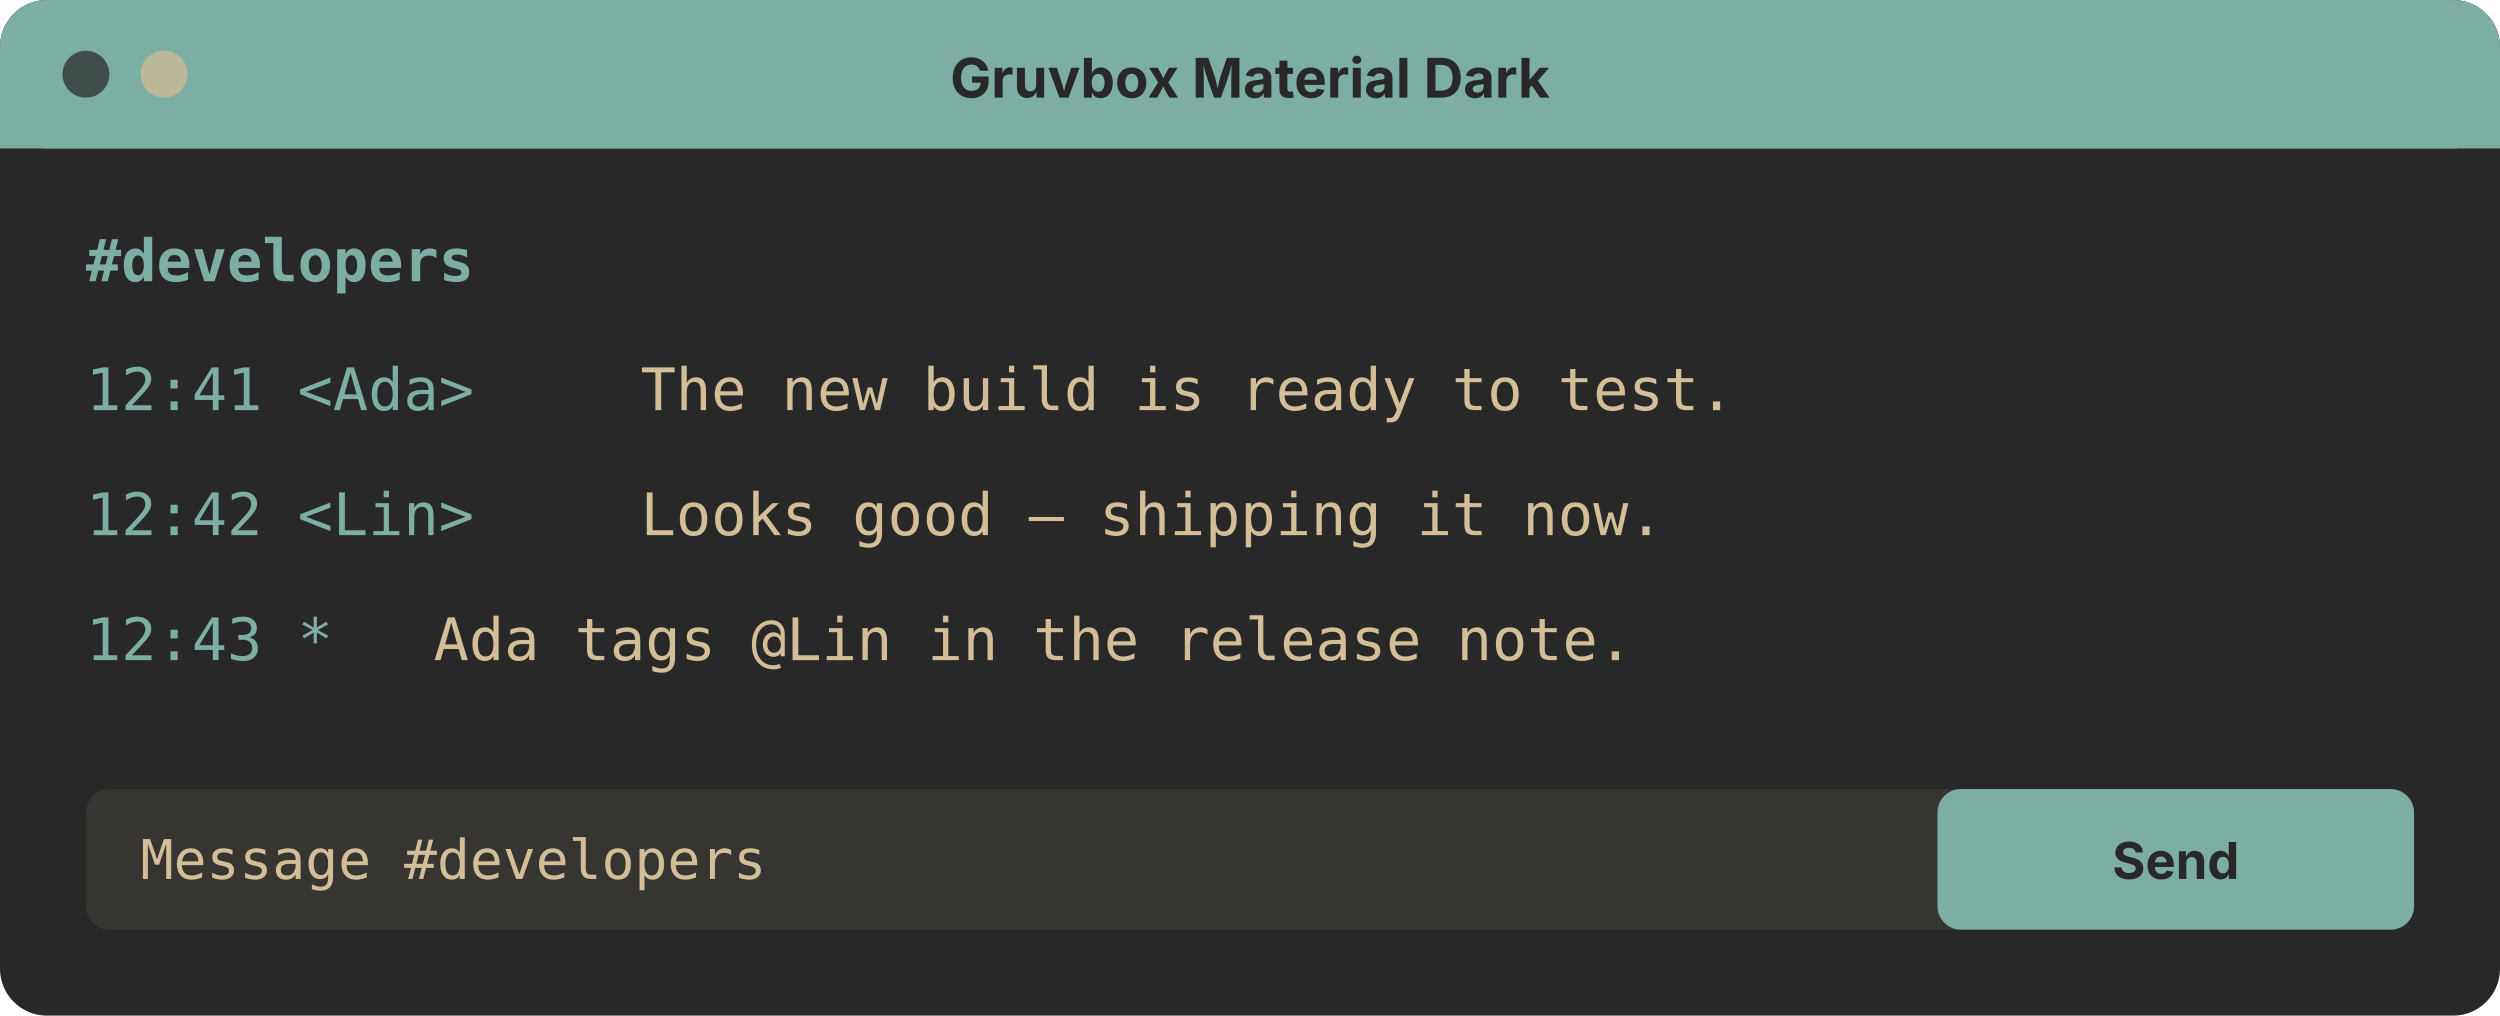
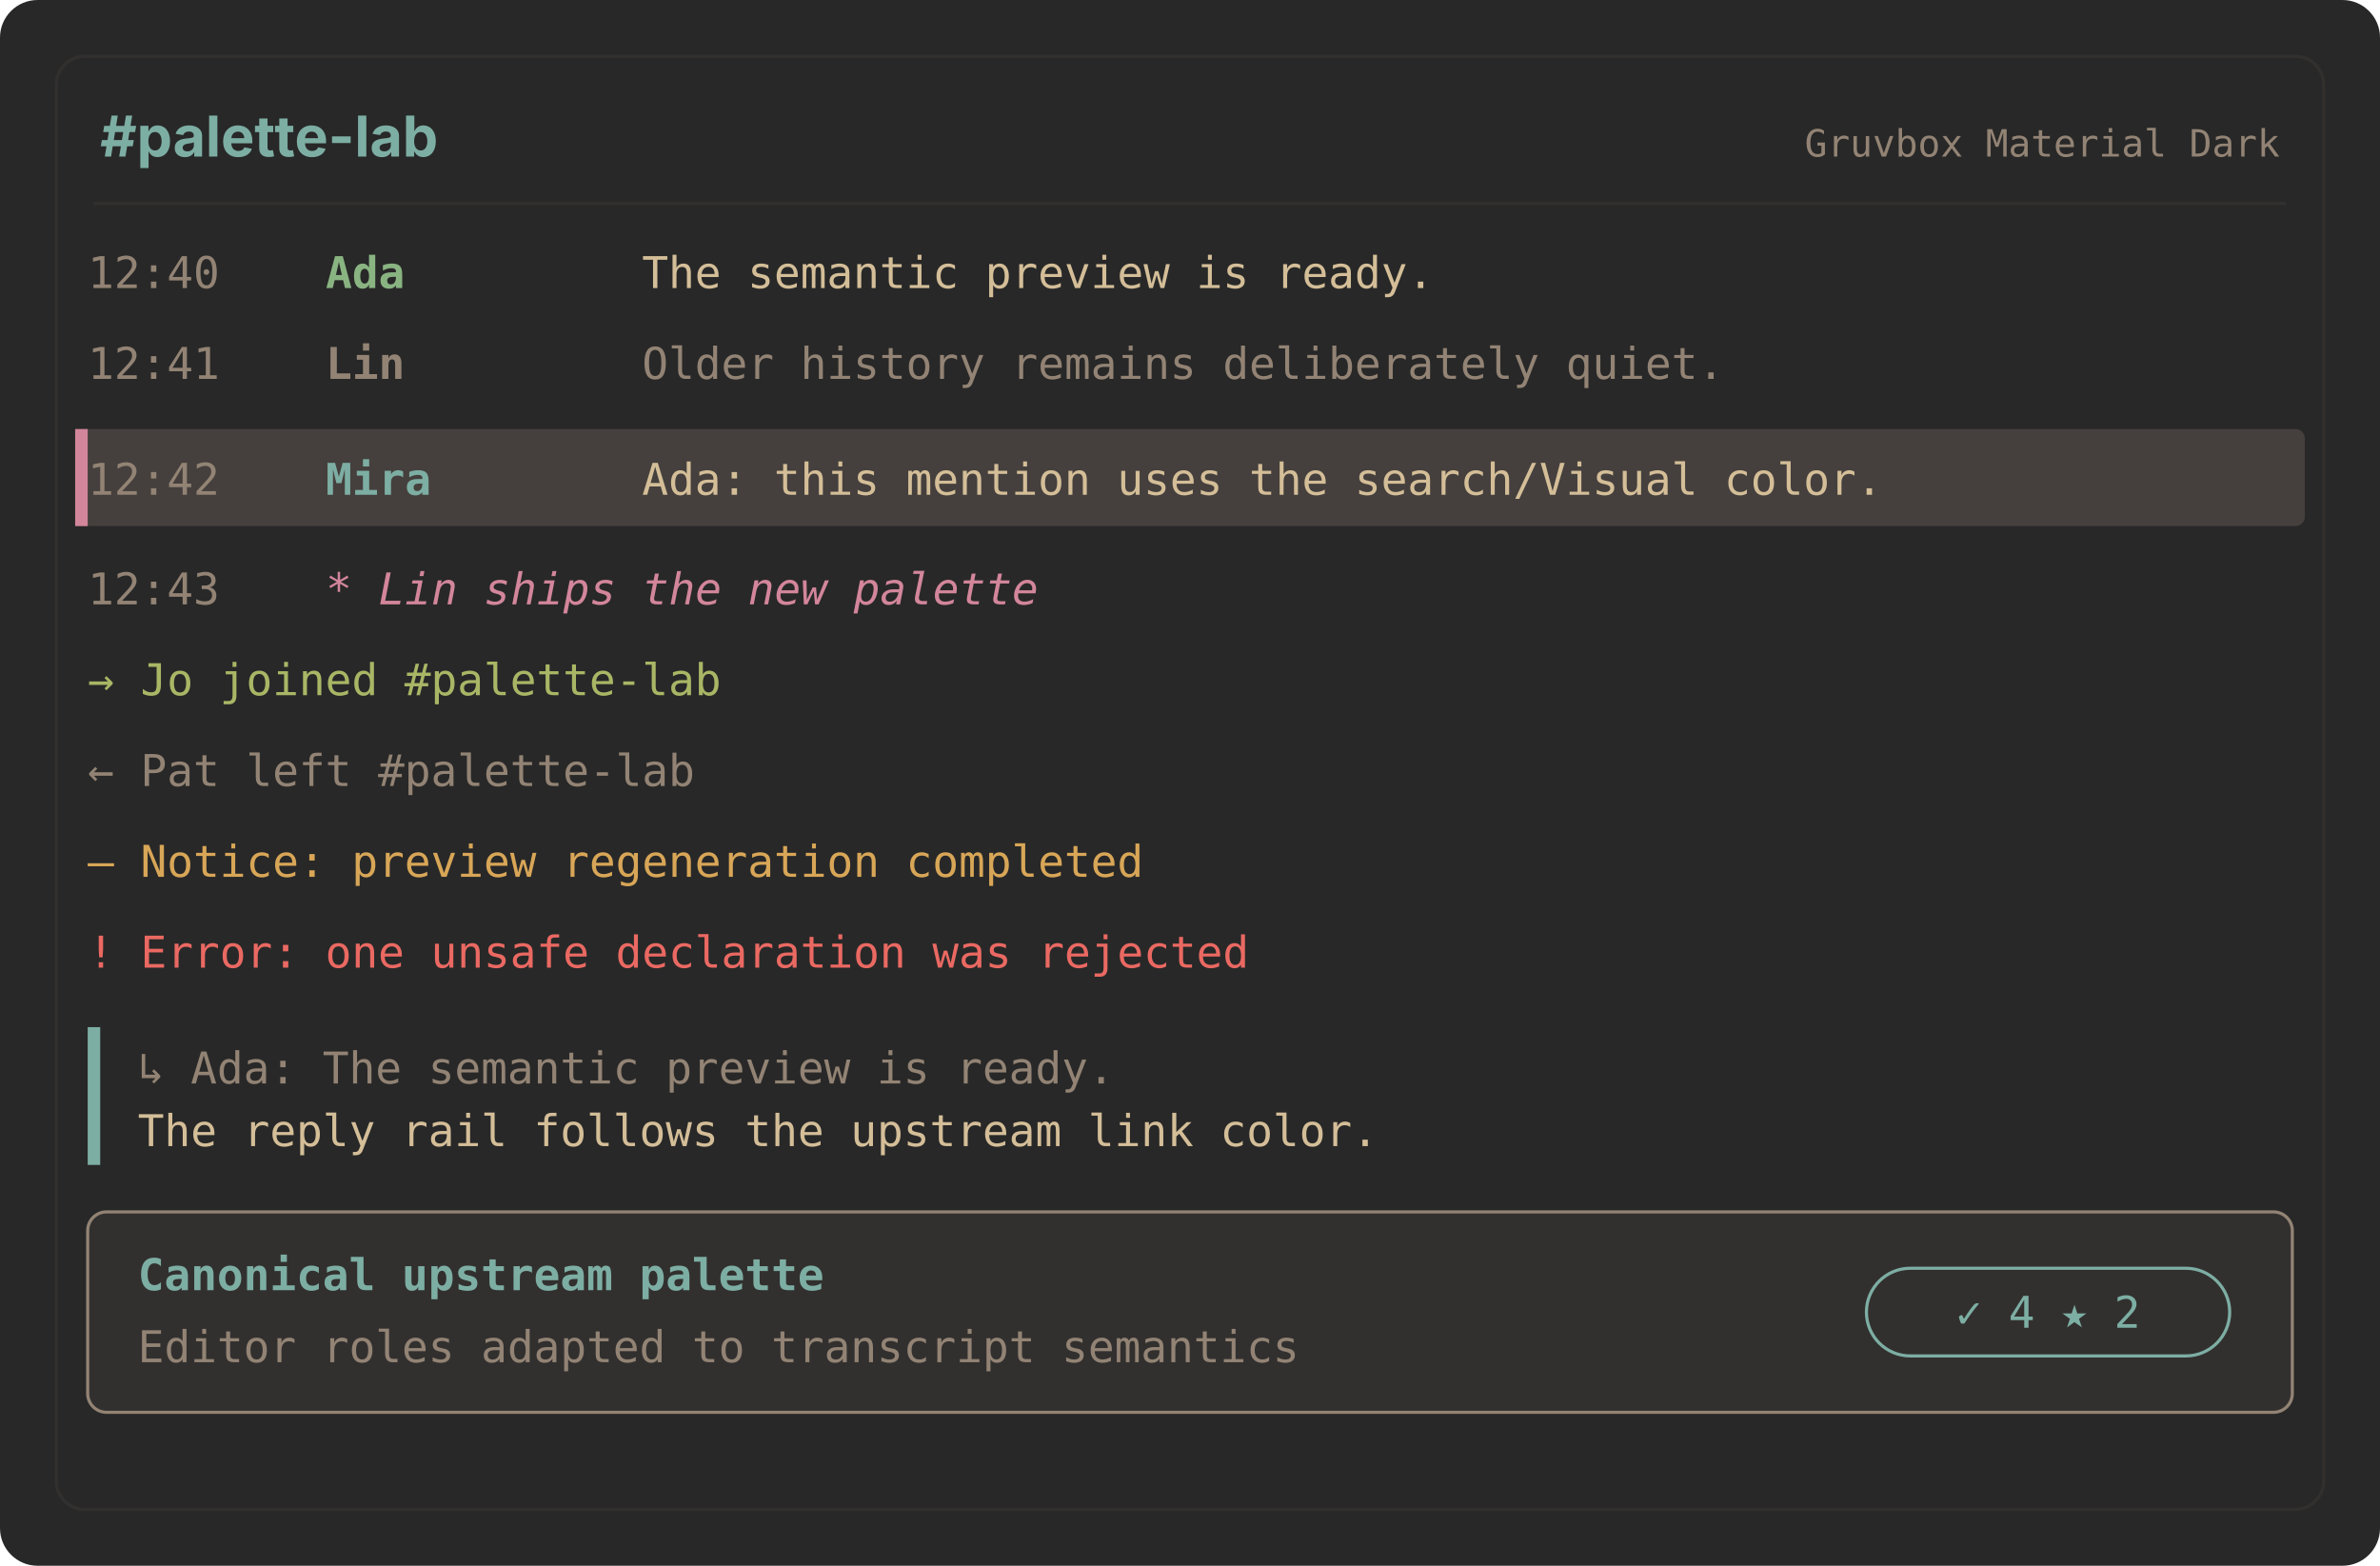
- <svg xmlns="http://www.w3.org/2000/svg" width="640" height="260" viewBox="0 0 640 260" role="img" aria-labelledby="title description">
-   <description id="description">Example chat window using the adapted background, text, and accent colors.</description>
-   <rect width="640" height="260" rx="12" fill="#282828" />
-   <rect width="640" height="38" rx="12" fill="#7daea3" />
-   <rect y="26" width="640" height="12" fill="#7daea3" />
-   <circle cx="22" cy="19" r="6" fill="#282828" opacity="0.72" />
-   <circle cx="42" cy="19" r="6" fill="#d4be98" opacity="0.72" />
-   <text x="320" y="25" text-anchor="middle" font-family="-apple-system, BlinkMacSystemFont, sans-serif" font-size="14" font-weight="700" fill="#282828">Gruvbox Material Dark</text>
-   <g font-family="ui-monospace, SFMono-Regular, Menlo, Consolas, monospace" font-size="15">
-     <text x="22" y="72" fill="#7daea3" font-weight="700">#developers</text>
-     <text x="22" y="105" fill="#7daea3">12:41  &lt;Ada&gt;</text>
-     <text x="164" y="105" fill="#d4be98">The new build is ready to test.</text>
-     <text x="22" y="137" fill="#7daea3">12:42  &lt;Lin&gt;</text>
-     <text x="164" y="137" fill="#d4be98">Looks good — shipping it now.</text>
-     <text x="22" y="169" fill="#7daea3">12:43  *</text>
-     <text x="111" y="169" fill="#d4be98">Ada tags @Lin in the release note.</text>
+ <svg xmlns="http://www.w3.org/2000/svg" width="760" height="500" viewBox="0 0 760 500" role="img" aria-labelledby="title description">
+   <description id="description">Transcript preview showing ordinary messages, history, a mention, an action, membership events, a notice, an error, a reply, a link card, and reactions using the generated custom CSS palette.</description>
+   <rect width="760" height="500" rx="12" fill="#282828" />
+   <rect x="18" y="18" width="724" height="464" rx="9" fill="#282828" stroke="#32302f" />
+   <text x="32" y="50" font-family="-apple-system, BlinkMacSystemFont, sans-serif" font-size="18" font-weight="700" fill="#7daea3">#palette-lab</text>
+   <text x="728" y="50" text-anchor="end" font-family="ui-monospace, SFMono-Regular, Menlo, monospace" font-size="12" fill="#928374">Gruvbox Material Dark</text>
+   <line x1="30" y1="65" x2="730" y2="65" stroke="#32302f" />
+   <g font-family="ui-monospace, SFMono-Regular, Menlo, Consolas, monospace" font-size="14">
+     <text x="28" y="92" fill="#928374">12:40</text>
+     <text x="104" y="92" fill="#89b482" font-weight="700">Ada</text>
+     <text x="205" y="92" fill="#d4be98">The semantic preview is ready.</text>
+     <text x="28" y="121" fill="#928374">12:41</text>
+     <text x="104" y="121" fill="#928374" font-weight="700">Lin</text>
+     <text x="205" y="121" fill="#928374">Older history remains deliberately quiet.</text>
+     <rect x="24" y="137" width="712" height="31" rx="3" fill="#45403d" />
+     <rect x="24" y="137" width="4" height="31" fill="#d3869b" />
+     <text x="28" y="158" fill="#928374">12:42</text>
+     <text x="104" y="158" fill="#7daea3" font-weight="700">Mira</text>
+     <text x="205" y="158" fill="#d4be98">Ada: this mention uses the search/Visual color.</text>
+     <text x="28" y="193" fill="#928374">12:43</text>
+     <text x="104" y="193" fill="#d3869b" font-style="italic">* Lin ships the new palette</text>
+     <text x="28" y="222" fill="#a9b665">→ Jo joined #palette-lab</text>
+     <text x="28" y="251" fill="#928374">← Pat left #palette-lab</text>
+     <text x="28" y="280" fill="#d8a657">— Notice: preview regeneration completed</text>
+     <text x="28" y="309" fill="#ea6962">! Error: one unsafe declaration was rejected</text>
+     <rect x="28" y="328" width="4" height="44" fill="#7daea3" />
+     <text x="44" y="346" fill="#928374">↳ Ada: The semantic preview is ready.</text>
+     <text x="44" y="366" fill="#d4be98">The reply rail follows the upstream link color.</text>
+     <rect x="28" y="387" width="704" height="64" rx="6" fill="#32302f" stroke="#928374" />
+     <text x="44" y="412" fill="#7daea3" font-weight="700">Canonical upstream palette</text>
+     <text x="44" y="435" fill="#928374">Editor roles adapted to transcript semantics</text>
+     <rect x="596" y="405" width="116" height="28" rx="14" fill="#32302f" stroke="#7daea3" />
+     <text x="654" y="424" text-anchor="middle" fill="#7daea3">✓ 4   ★ 2</text>
  </g>
-   <rect x="22" y="202" width="596" height="36" rx="6" fill="#d4be98" opacity="0.09" />
-   <text x="36" y="225" font-family="ui-monospace, SFMono-Regular, Menlo, Consolas, monospace" font-size="14" fill="#d4be98">Message #developers</text>
-   <rect x="496" y="202" width="122" height="36" rx="6" fill="#7daea3" />
-   <text x="557" y="225" text-anchor="middle" font-family="-apple-system, BlinkMacSystemFont, sans-serif" font-size="13" font-weight="700" fill="#282828">Send</text>
</svg>
